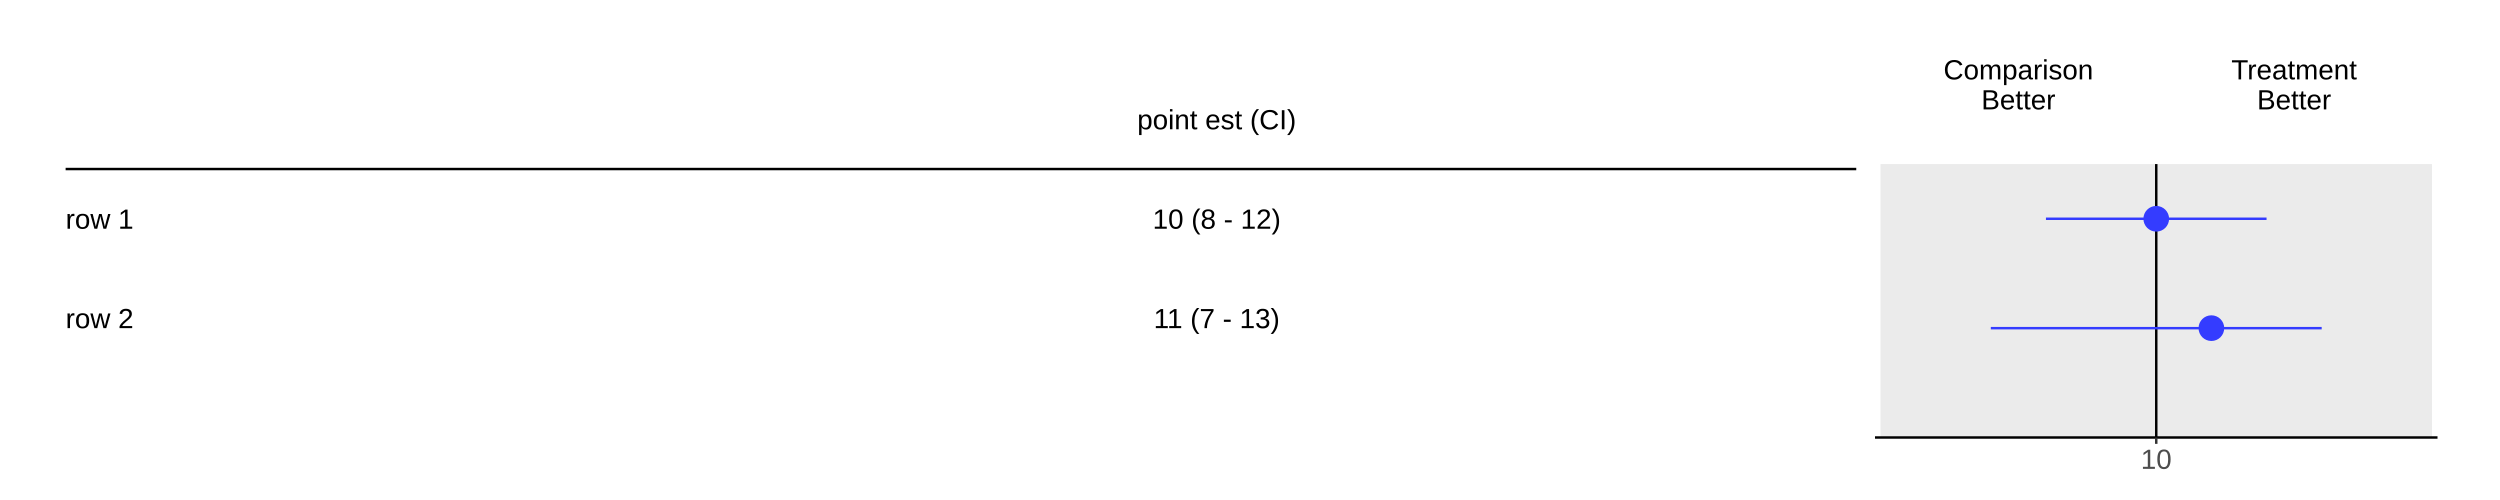
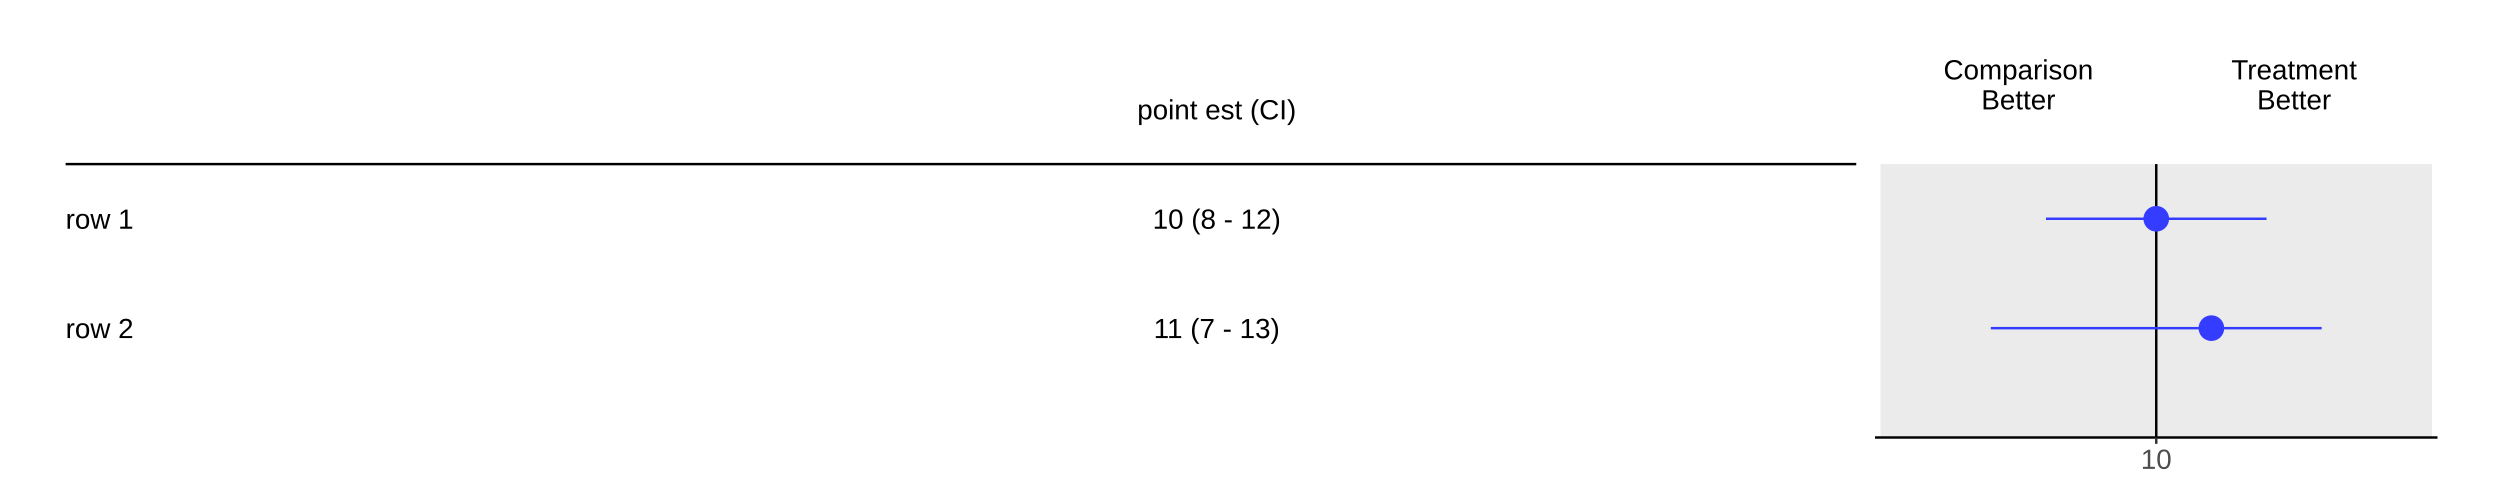
<svg xmlns="http://www.w3.org/2000/svg" width="1080.00pt" height="216.00pt" viewBox="0 0 1080.00 216.00">
  <g class="svglite">
    <defs>
      <style type="text/css">
    .svglite line, .svglite polyline, .svglite polygon, .svglite path, .svglite rect, .svglite circle {
      fill: none;
      stroke: #000000;
      stroke-linecap: round;
      stroke-linejoin: round;
      stroke-miterlimit: 10.00;
    }
    .svglite text {
      white-space: pre;
    }
    .svglite g.glyphgroup path {
      fill: inherit;
      stroke: none;
    }
  </style>
    </defs>
    <rect width="100%" height="100%" style="stroke: none; fill: none;" />
    <defs>
      <clipPath id="cpMC4wMHwxMDgwLjAwfDAuMDB8MjE2LjAw">
        <rect x="0.00" y="0.00" width="1080.00" height="216.00" />
      </clipPath>
    </defs>
    <g clip-path="url(#cpMC4wMHwxMDgwLjAwfDAuMDB8MjE2LjAw)">
</g>
    <defs>
      <clipPath id="cpMC4wMHw4MTAuMDB8MC4wMHwyMTYuMDA=">
        <rect x="0.00" y="0.00" width="810.00" height="216.00" />
      </clipPath>
    </defs>
    <g clip-path="url(#cpMC4wMHw4MTAuMDB8MC4wMHwyMTYuMDA=)">
      <rect x="0.00" y="-0" width="810.00" height="216.00" style="stroke-width: 0.00; stroke: none;" />
    </g>
    <g clip-path="url(#cpMC4wMHwxMDgwLjAwfDAuMDB8MjE2LjAw)">
</g>
    <defs>
      <clipPath id="cpMjAuMjV8ODEwLjAwfDAuMDB8MTg5LjAx">
        <rect x="20.25" y="0.00" width="789.75" height="189.01" />
      </clipPath>
    </defs>
    <g clip-path="url(#cpMjAuMjV8ODEwLjAwfDAuMDB8MTg5LjAx)">
-       <line x1="28.35" y1="73.03" x2="801.90" y2="73.03" style="stroke-width: 1.07; stroke-linecap: butt;" />
+       <line x1="28.35" y1="70.88" x2="801.90" y2="70.88" style="stroke-width: 1.07; stroke-linecap: butt;" />
      <text x="28.35" y="98.80" style="font-size: 12.00px; font-family: &quot;Arial&quot;;" textLength="29.34px" lengthAdjust="spacingAndGlyphs">row 1</text>
-       <text x="28.35" y="141.76" style="font-size: 12.00px; font-family: &quot;Arial&quot;;" textLength="29.34px" lengthAdjust="spacingAndGlyphs">row 2</text>
-       <text x="525.63" y="55.85" text-anchor="middle" style="font-size: 12.00px; font-family: &quot;Arial&quot;;" textLength="68.67px" lengthAdjust="spacingAndGlyphs">point est (CI)</text>
+       <text x="28.35" y="146.06" style="font-size: 12.00px; font-family: &quot;Arial&quot;;" textLength="29.34px" lengthAdjust="spacingAndGlyphs">row 2</text>
+       <text x="525.63" y="51.55" text-anchor="middle" style="font-size: 12.00px; font-family: &quot;Arial&quot;;" textLength="68.67px" lengthAdjust="spacingAndGlyphs">point est (CI)</text>
      <text x="525.63" y="98.80" text-anchor="middle" style="font-size: 12.00px; font-family: &quot;Arial&quot;;" textLength="55.34px" lengthAdjust="spacingAndGlyphs">10 (8 - 12)</text>
-       <text x="525.63" y="141.76" text-anchor="middle" style="font-size: 12.00px; font-family: &quot;Arial&quot;;" textLength="54.45px" lengthAdjust="spacingAndGlyphs">11 (7 - 13)</text>
+       <text x="525.63" y="146.06" text-anchor="middle" style="font-size: 12.00px; font-family: &quot;Arial&quot;;" textLength="54.45px" lengthAdjust="spacingAndGlyphs">11 (7 - 13)</text>
    </g>
    <g clip-path="url(#cpMC4wMHwxMDgwLjAwfDAuMDB8MjE2LjAw)">
</g>
    <defs>
      <clipPath id="cpODEwLjAwfDEwODAuMDB8MC4wMHwyMTYuMDA=">
        <rect x="810.00" y="0.00" width="270.00" height="216.00" />
      </clipPath>
    </defs>
    <g clip-path="url(#cpODEwLjAwfDEwODAuMDB8MC4wMHwyMTYuMDA=)">
      <rect x="810.00" y="0.00" width="270.00" height="216.00" style="stroke-width: 1.07; stroke: none;" />
    </g>
    <g clip-path="url(#cpMC4wMHwxMDgwLjAwfDAuMDB8MjE2LjAw)">
      <rect x="810.00" y="0.00" width="243.00" height="189.01" style="stroke-width: 1.07; stroke: none;" />
      <rect x="812.38" y="70.88" width="238.24" height="118.13" style="stroke-width: 1.07; stroke: none; stroke-linecap: butt; stroke-linejoin: miter; fill: #EBEBEB;" />
      <line x1="931.50" y1="189.01" x2="931.50" y2="70.88" style="stroke-width: 1.07; stroke-linecap: butt;" />
      <text x="871.94" y="34.29" text-anchor="middle" style="font-size: 12.00px; font-family: &quot;Arial&quot;;" textLength="64.70px" lengthAdjust="spacingAndGlyphs">Comparison</text>
      <text x="871.94" y="47.25" text-anchor="middle" style="font-size: 12.00px; font-family: &quot;Arial&quot;;" textLength="32.00px" lengthAdjust="spacingAndGlyphs">Better</text>
      <text x="991.06" y="34.29" text-anchor="middle" style="font-size: 12.00px; font-family: &quot;Arial&quot;;" textLength="54.23px" lengthAdjust="spacingAndGlyphs">Treatment</text>
      <text x="991.06" y="47.25" text-anchor="middle" style="font-size: 12.00px; font-family: &quot;Arial&quot;;" textLength="32.00px" lengthAdjust="spacingAndGlyphs">Better</text>
      <circle cx="931.50" cy="94.51" r="5.19" style="stroke-width: 0.71; stroke: #343CFF; fill: #343CFF;" />
      <circle cx="955.32" cy="141.76" r="5.19" style="stroke-width: 0.71; stroke: #343CFF; fill: #343CFF;" />
      <line x1="883.85" y1="94.51" x2="979.15" y2="94.51" style="stroke-width: 1.07; stroke: #343CFF; stroke-linecap: butt;" />
      <line x1="860.03" y1="141.76" x2="1002.97" y2="141.76" style="stroke-width: 1.07; stroke: #343CFF; stroke-linecap: butt;" />
      <polyline points="810.00,189.01 1053.00,189.01 " style="stroke-width: 1.07; stroke-linecap: butt;" />
      <polyline points="931.50,191.75 931.50,189.01 " style="stroke-width: 1.07; stroke: #333333; stroke-linecap: butt;" />
      <text x="931.50" y="202.54" text-anchor="middle" style="font-size: 12.00px;fill: #4D4D4D; font-family: &quot;Arial&quot;;" textLength="13.34px" lengthAdjust="spacingAndGlyphs">10</text>
    </g>
  </g>
</svg>
